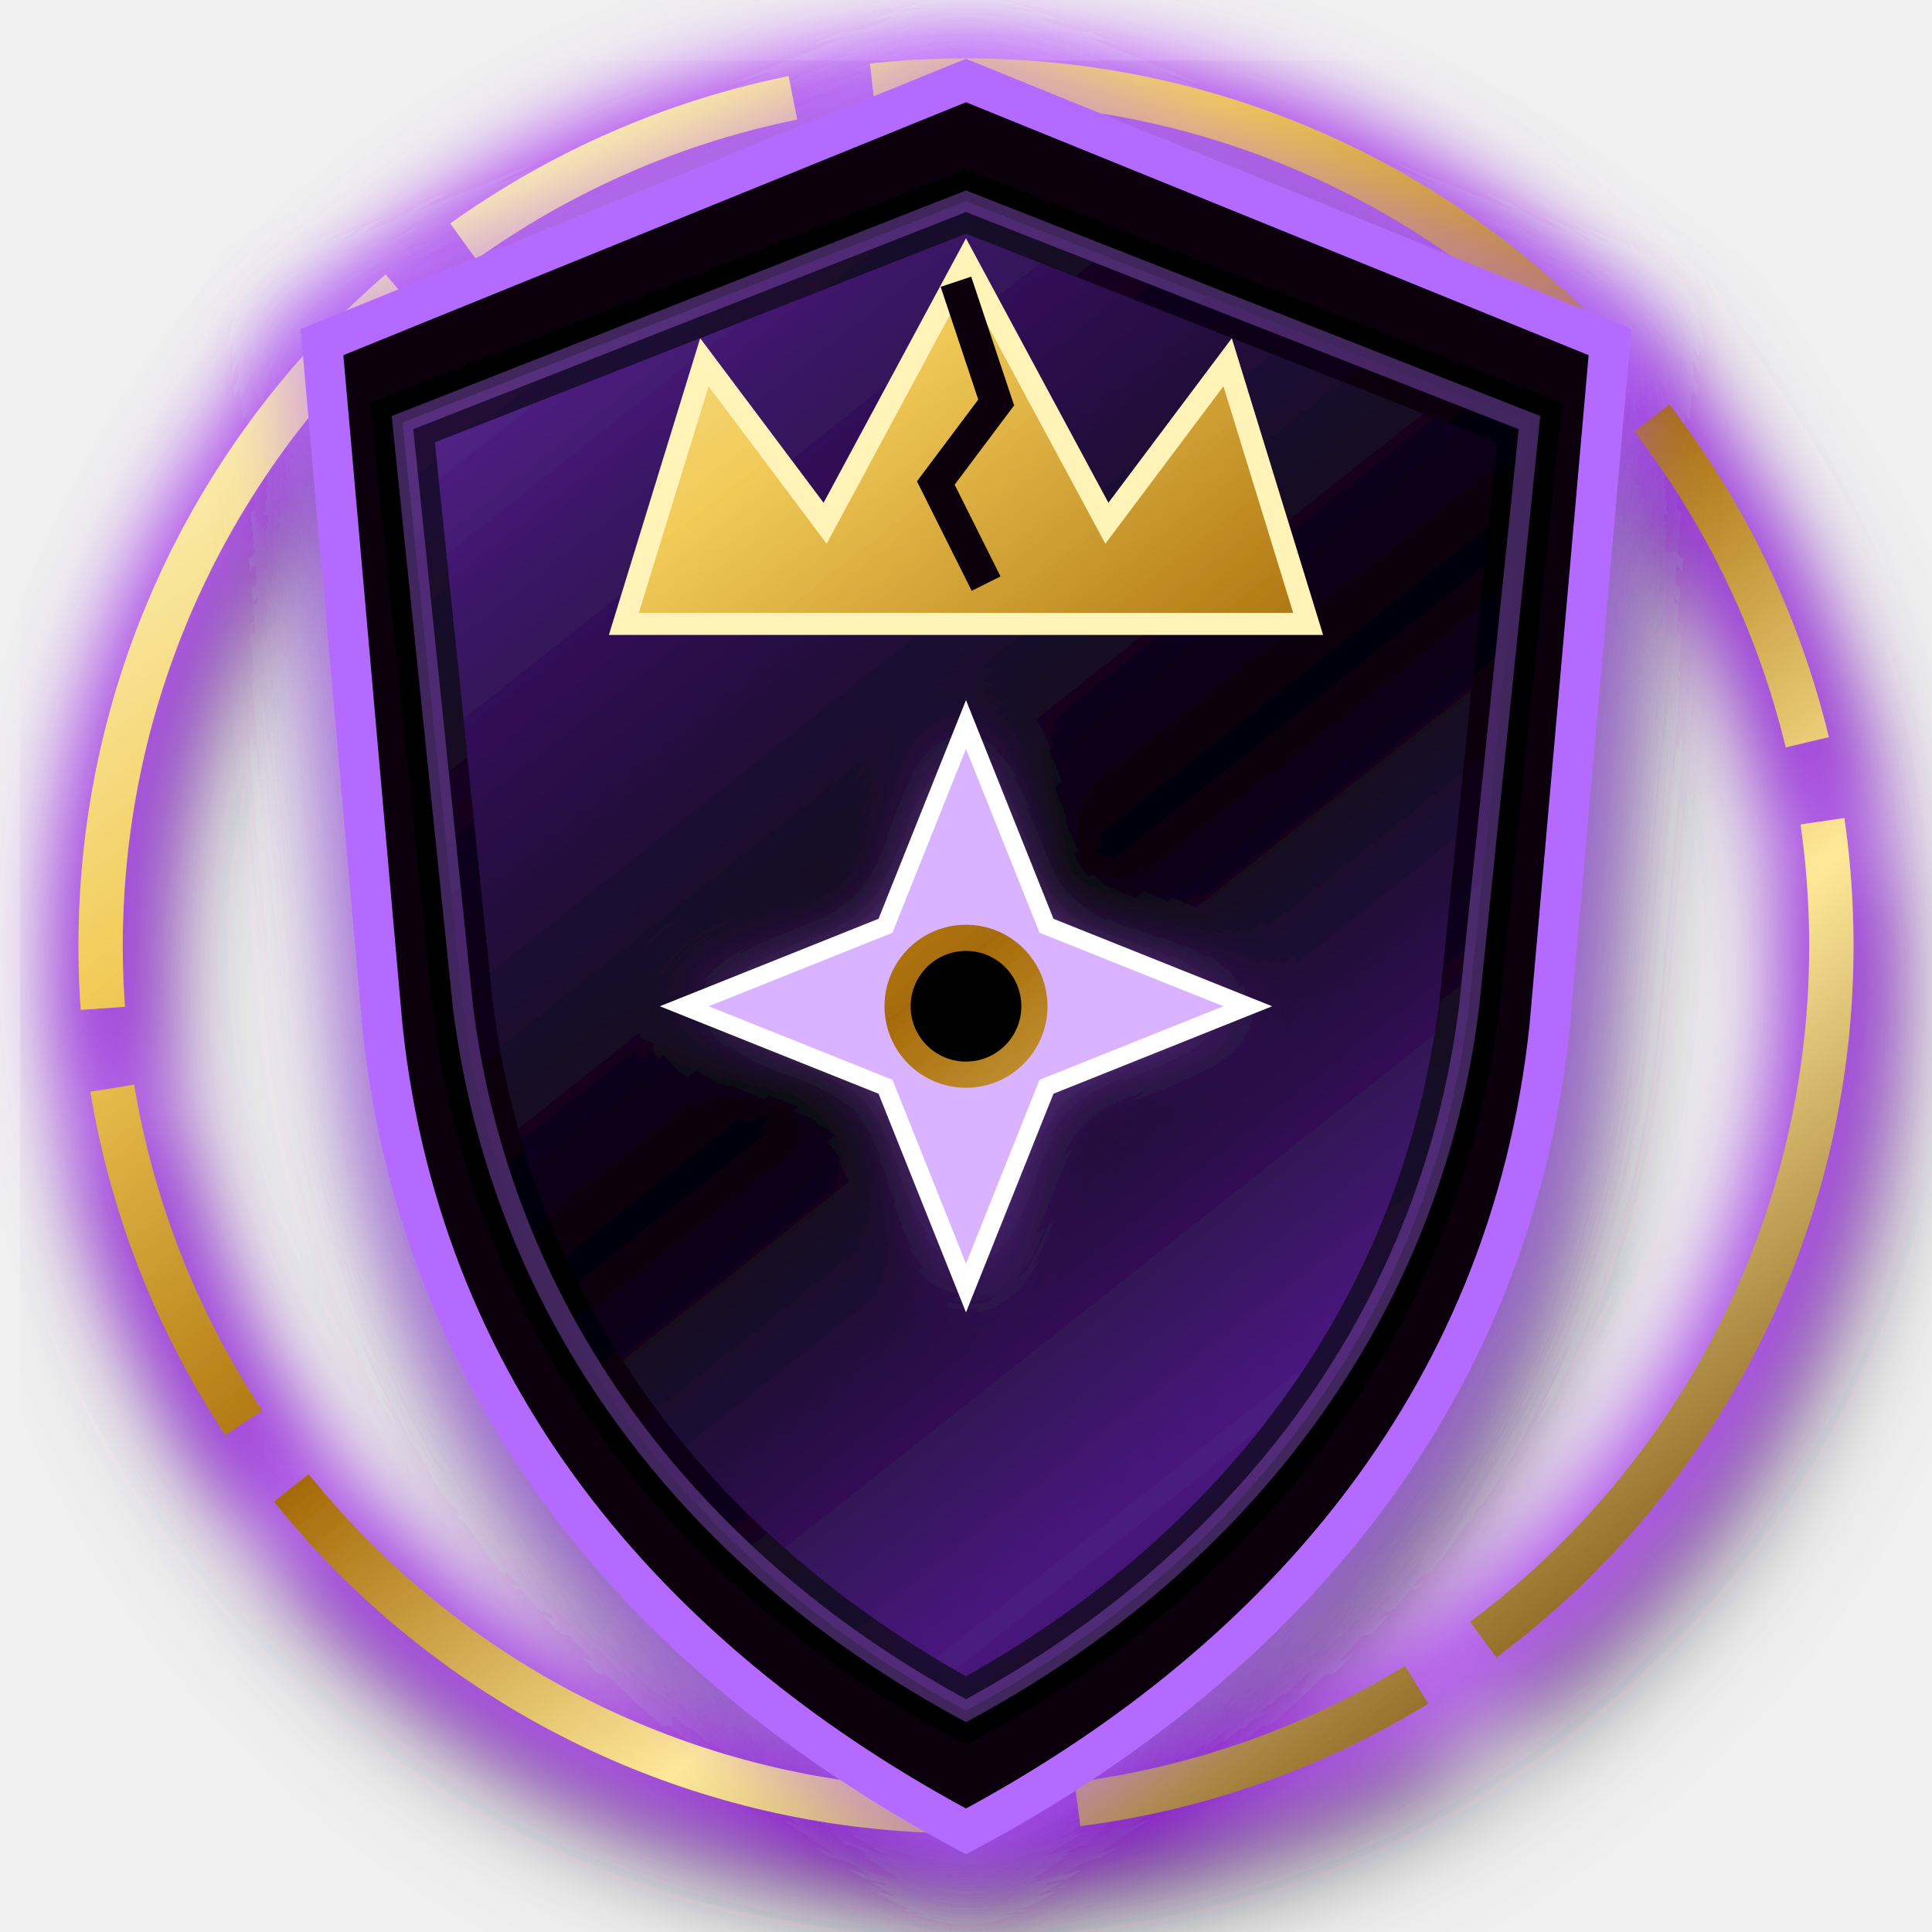
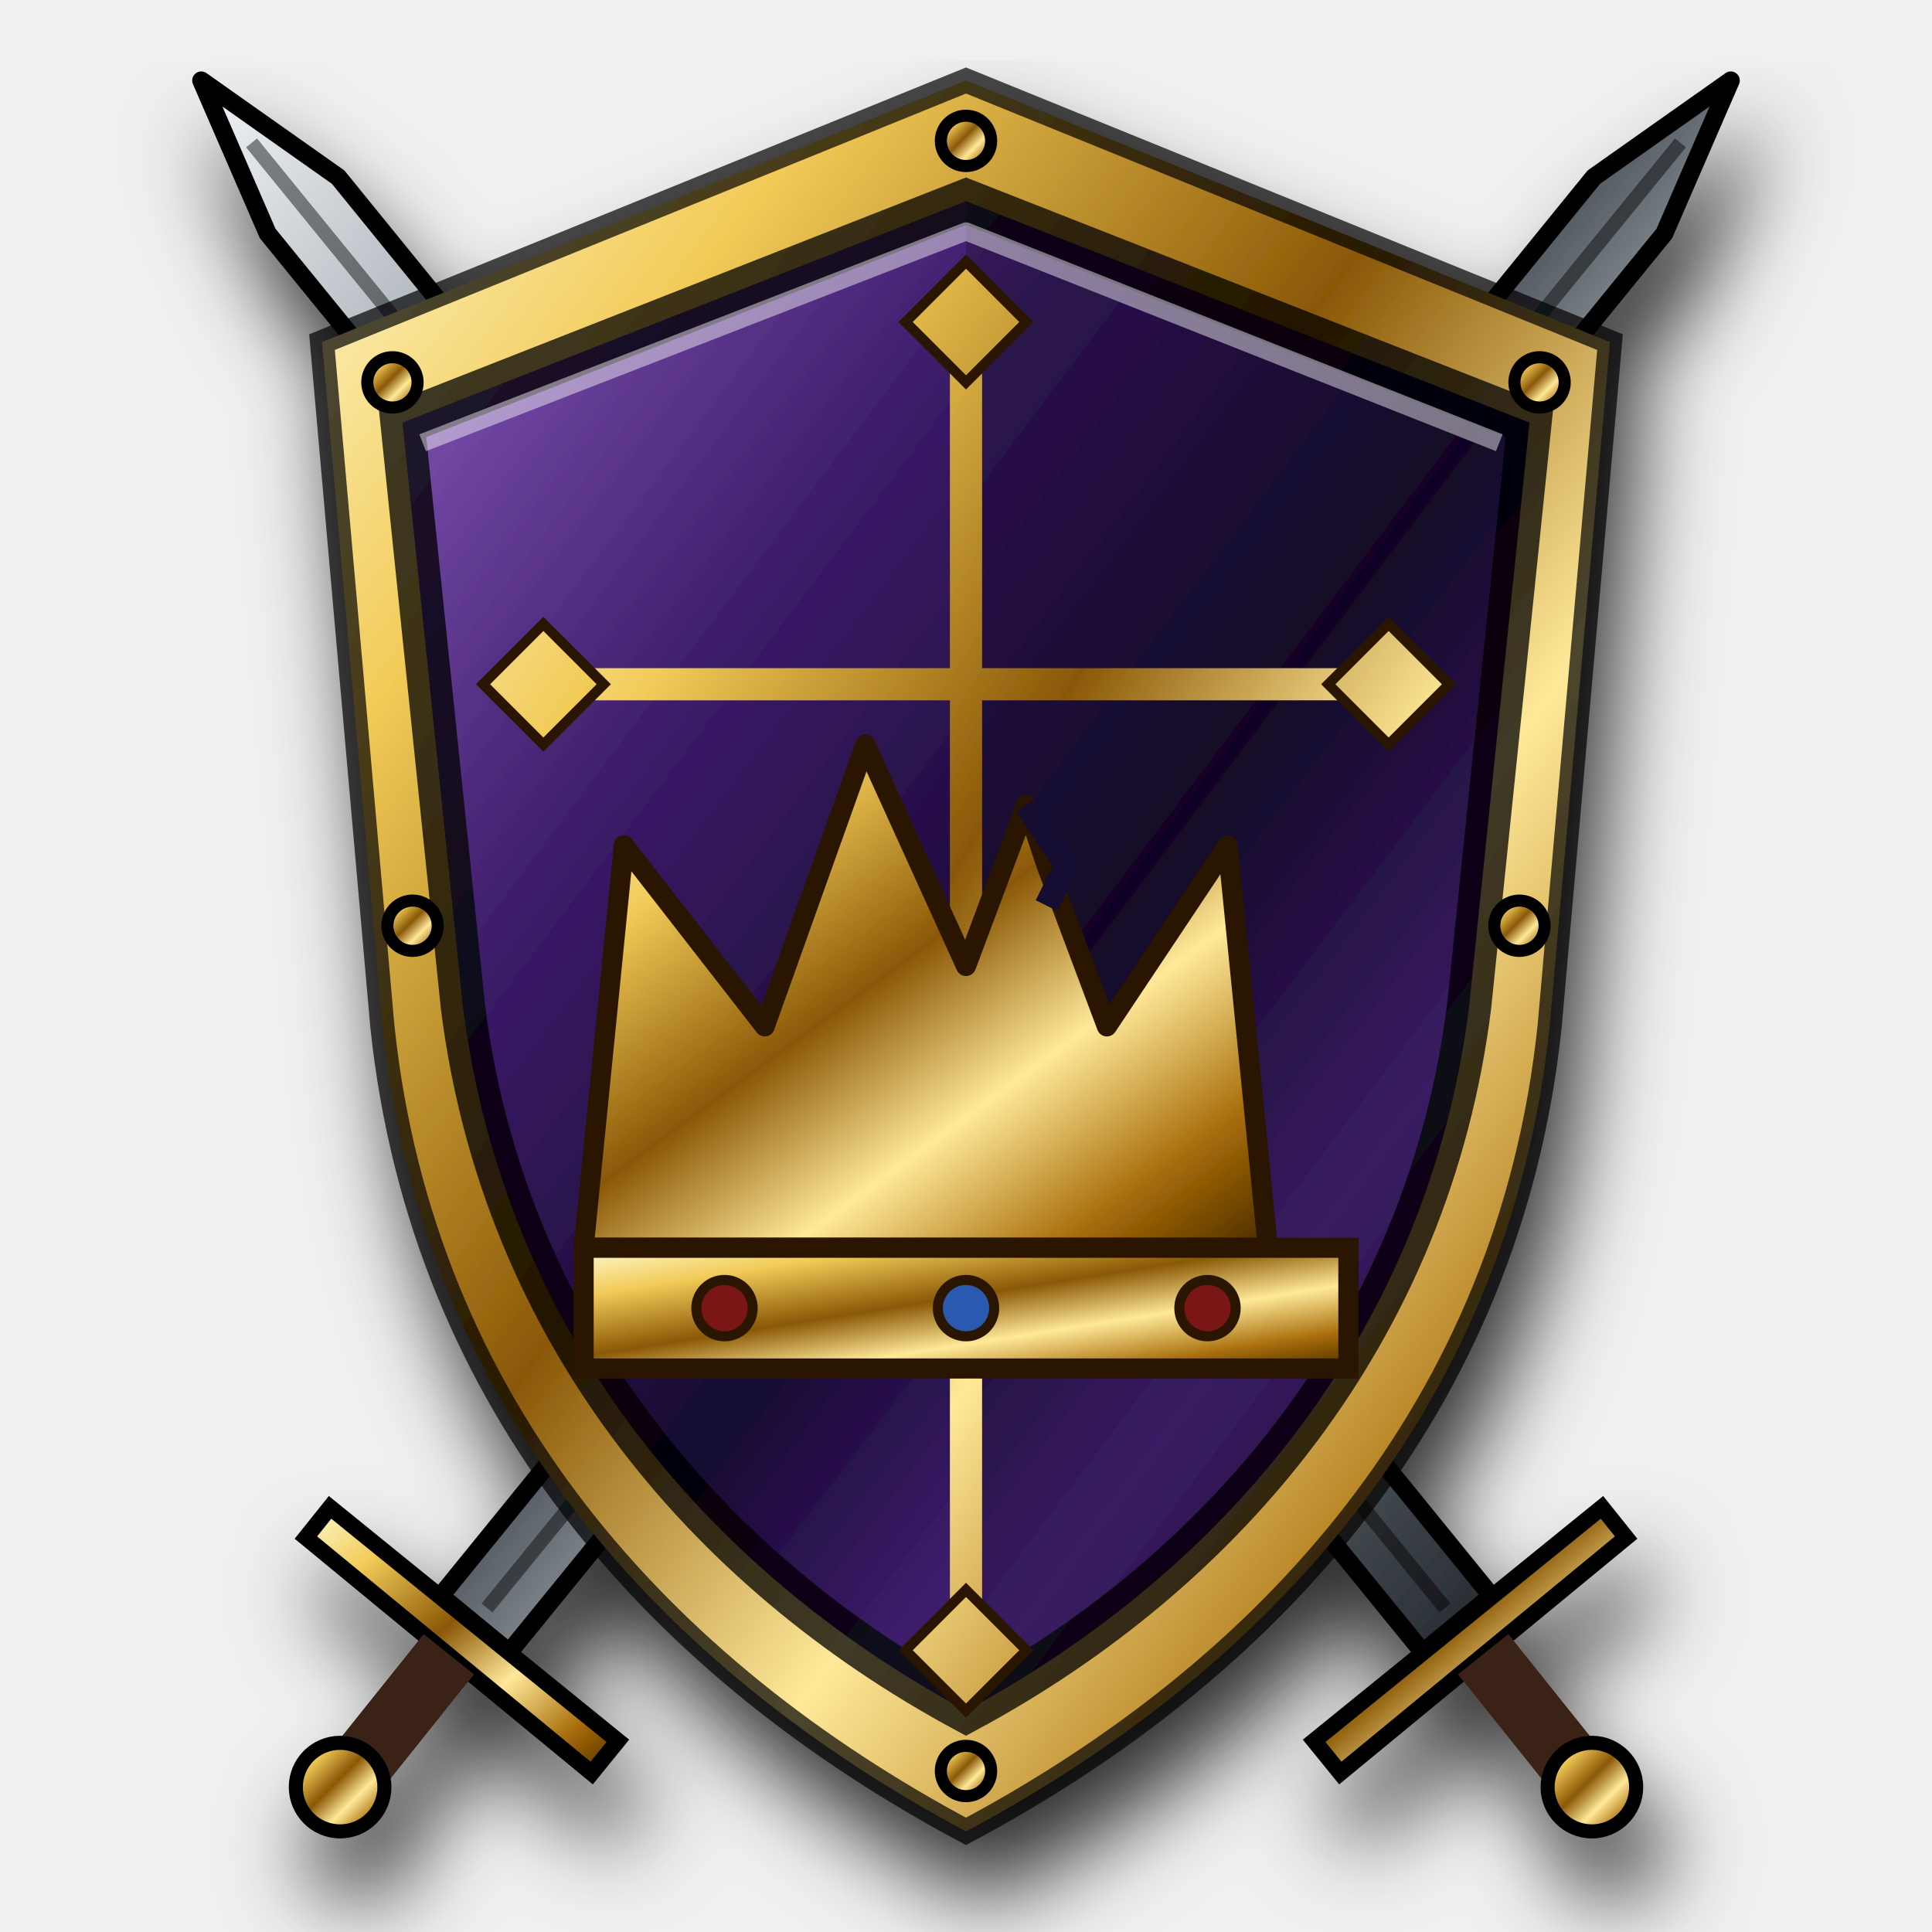
- <svg xmlns="http://www.w3.org/2000/svg" viewBox="0 0 96 96" fill="none" aria-label="Apocalypse void and gold badge">
+ <svg xmlns="http://www.w3.org/2000/svg" viewBox="0 0 96 96" fill="none" aria-label="Apocalypse amethyst and broken crown badge">
  <defs>
-     <linearGradient id="face" x1="15" y1="8" x2="79" y2="89" gradientUnits="userSpaceOnUse">
-       <stop offset="0" stop-color="#7b3fc4" />
-       <stop offset="0.22" stop-color="#3b1466" />
-       <stop offset="0.5" stop-color="#050208" />
-       <stop offset="0.76" stop-color="#4a1a80" />
-       <stop offset="1" stop-color="#020104" />
+     <linearGradient id="rim" x1="0" y1="0" x2="1" y2="1">
+       <stop offset="0" stop-color="#fffbd5" />
+       <stop offset="0.2" stop-color="#f2cb58" />
+       <stop offset="0.45" stop-color="#8a5806" />
+       <stop offset="0.65" stop-color="#ffe999" />
+       <stop offset="0.85" stop-color="#a66b08" />
+       <stop offset="1" stop-color="#4a2c00" />
    </linearGradient>
-     <linearGradient id="gold" x1="15" y1="8" x2="79" y2="89" gradientUnits="userSpaceOnUse">
+     <linearGradient id="face" x1="0" y1="0" x2="1" y2="1">
+       <stop offset="0" stop-color="#8a5cc0" />
+       <stop offset="0.3" stop-color="#3a1a66" />
+       <stop offset="0.55" stop-color="#160830" />
+       <stop offset="0.75" stop-color="#4a2480" />
+       <stop offset="1" stop-color="#0a0418" />
+     </linearGradient>
+     <linearGradient id="gold" x1="0" y1="0" x2="1" y2="1">
      <stop offset="0" stop-color="#fffbd5" />
-       <stop offset="0.25" stop-color="#f2cb58" />
-       <stop offset="0.5" stop-color="#a66b08" />
-       <stop offset="0.72" stop-color="#ffe999" />
-       <stop offset="1" stop-color="#6e4000" />
+       <stop offset="0.2" stop-color="#f2cb58" />
+       <stop offset="0.45" stop-color="#8a5806" />
+       <stop offset="0.65" stop-color="#ffe999" />
+       <stop offset="0.85" stop-color="#a66b08" />
+       <stop offset="1" stop-color="#4a2c00" />
    </linearGradient>
-     <filter id="g" x="-50%" y="-50%" width="200%" height="200%">
-       <feGaussianBlur stdDeviation="1.8" />
-     </filter>
+     <linearGradient id="steel" x1="0" y1="0" x2="1" y2="1">
+       <stop offset="0" stop-color="#f4f6f8" />
+       <stop offset="0.22" stop-color="#9aa3ab" />
+       <stop offset="0.45" stop-color="#3c434a" />
+       <stop offset="0.62" stop-color="#c9d0d6" />
+       <stop offset="0.82" stop-color="#5b636b" />
+       <stop offset="1" stop-color="#22272c" />
+     </linearGradient>
    <filter id="s">
      <feDropShadow dx="1" dy="3" stdDeviation="2.2" flood-opacity=".8" />
    </filter>
  </defs>
  <g filter="url(#s)">
-     <circle cx="48" cy="47" r="43" stroke="#9d00ff" stroke-width="5" opacity=".5" filter="url(#g)" />
-     <circle cx="48" cy="47" r="43" stroke="url(#gold)" stroke-width="2.2" stroke-dasharray="40 4 18 4" />
-     <path d="M48 4 80 17l-3 34C75 70 63 83 48 91 33 83 21 70 19 51l-3-34L48 4Z" stroke="#b56bff" stroke-width="4" opacity=".6" filter="url(#g)" />
-     <path d="M48 4 80 17l-3 34C75 70 63 83 48 91 33 83 21 70 19 51l-3-34L48 4Z" fill="#07020d" stroke="#b56bff" stroke-width="2" />
-     <path d="M48 10 76 21l-3 29C71 66 61 78 48 85 35 78 25 66 23 50l-3-29 28-11Z" fill="url(#face)" stroke="#000" stroke-opacity=".6" stroke-width="3" />
-     <path d="M48 10 76 21l-3 29C71 66 61 78 48 85 35 78 25 66 23 50l-3-29 28-11Z" stroke="#b56bff" stroke-opacity=".35" stroke-width="1" />
-     <path d="m31 31 4-13 6 8 7-13 7 13 6-8 4 13z" fill="url(#gold)" stroke="#fff3b8" stroke-width="1.1" />
-     <path d="m47.5 14 2 6-3 4 2.5 5" stroke="#07020d" stroke-width="1.6" />
-     <path d="m48 36 4 10 10 4-10 4-4 10-4-10-10-4 10-4z" fill="#b56bff" opacity=".6" filter="url(#g)" />
-     <path d="m48 36 4 10 10 4-10 4-4 10-4-10-10-4 10-4z" fill="#d9b3ff" stroke="#fff" stroke-width=".9" />
-     <circle cx="48" cy="50" r="3.4" fill="#000" stroke="url(#gold)" stroke-width="1.3" />
+     <path d="M10.0 4.0L13.3 11.6L70.7 82.1L74.1 79.3L16.8 8.8Z" fill="url(#steel)" stroke="#050505" stroke-width=".9" stroke-linejoin="round" />
+     <path d="M12.5 7.1L71.8 79.9" stroke="#000" stroke-opacity=".45" stroke-width=".7" />
+     <path d="M79.6 74.9L65.3 86.5L66.6 88.1L80.8 76.4Z" fill="url(#gold)" stroke="#050505" stroke-width=".8" />
+     <path d="M73.7 82.2L78.1 87.7" stroke="#3a2414" stroke-width="3.2" />
+     <circle cx="79.1" cy="88.8" r="2.2" fill="url(#gold)" stroke="#050505" stroke-width=".7" />
+     <path d="M86.0 4.0L79.2 8.8L21.9 79.3L25.3 82.1L82.7 11.6Z" fill="url(#steel)" stroke="#050505" stroke-width=".9" stroke-linejoin="round" />
+     <path d="M83.5 7.1L24.2 79.9" stroke="#000" stroke-opacity=".45" stroke-width=".7" />
+     <path d="M30.7 86.5L16.4 74.9L15.2 76.4L29.4 88.1Z" fill="url(#gold)" stroke="#050505" stroke-width=".8" />
+     <path d="M22.3 82.2L17.9 87.7" stroke="#3a2414" stroke-width="3.2" />
+     <circle cx="16.9" cy="88.8" r="2.2" fill="url(#gold)" stroke="#050505" stroke-width=".7" />
+     <path d="M48 4 80 17l-3 34C75 70 63 83 48 91 33 83 21 70 19 51l-3-34L48 4Z" fill="url(#rim)" stroke="#000" stroke-opacity=".7" stroke-width="1.2" />
+     <path d="M48 10 76 21l-3 29C71 66 61 78 48 85 35 78 25 66 23 50l-3-29 28-11Z" fill="url(#face)" stroke="#000" stroke-opacity=".75" stroke-width="2.2" />
+     <path d="M48 10 76 21l-3 29C71 66 61 78 48 85Z" fill="#000" opacity=".22" />
+     <path d="M21 22 48 11.5 74.5 22" stroke="#fff" stroke-opacity=".45" stroke-width=".9" stroke-linejoin="round" />
+     <circle cx="48" cy="7" r="1.25" fill="url(#rim)" stroke="#000" stroke-width=".6" />
+     <circle cx="19.5" cy="19" r="1.25" fill="url(#rim)" stroke="#000" stroke-width=".6" />
+     <circle cx="76.5" cy="19" r="1.25" fill="url(#rim)" stroke="#000" stroke-width=".6" />
+     <circle cx="20.5" cy="46" r="1.25" fill="url(#rim)" stroke="#000" stroke-width=".6" />
+     <circle cx="75.5" cy="46" r="1.25" fill="url(#rim)" stroke="#000" stroke-width=".6" />
+     <circle cx="48" cy="88" r="1.25" fill="url(#rim)" stroke="#000" stroke-width=".6" />
+     <path d="M48 16v66M27 34h42" stroke="url(#gold)" stroke-width="1.6" />
+     <path d="m48 13 3 3-3 3-3-3zM48 79l3 3-3 3-3-3zM24 34l3-3 3 3-3 3zM72 34l-3-3-3 3 3 3z" fill="url(#gold)" stroke="#2a1800" stroke-width=".5" />
+     <path d="M29 62 31 42l7 9 5-14 5 11 3-8 1 3 3 8 6-9 2 20z" fill="url(#gold)" stroke="#2a1800" stroke-width="1" stroke-linejoin="round" />
+     <path d="M29 62h38v6H29z" fill="url(#gold)" stroke="#2a1800" stroke-width="1" />
+     <path d="m51 40 2 3-1 2" stroke="#160830" stroke-width="1.2" />
+     <circle cx="36" cy="65" r="1.4" fill="#7a1418" stroke="#2a1800" stroke-width=".5" />
+     <circle cx="48" cy="65" r="1.4" fill="#2a5ab0" stroke="#2a1800" stroke-width=".5" />
+     <circle cx="60" cy="65" r="1.4" fill="#7a1418" stroke="#2a1800" stroke-width=".5" />
  </g>
</svg>
